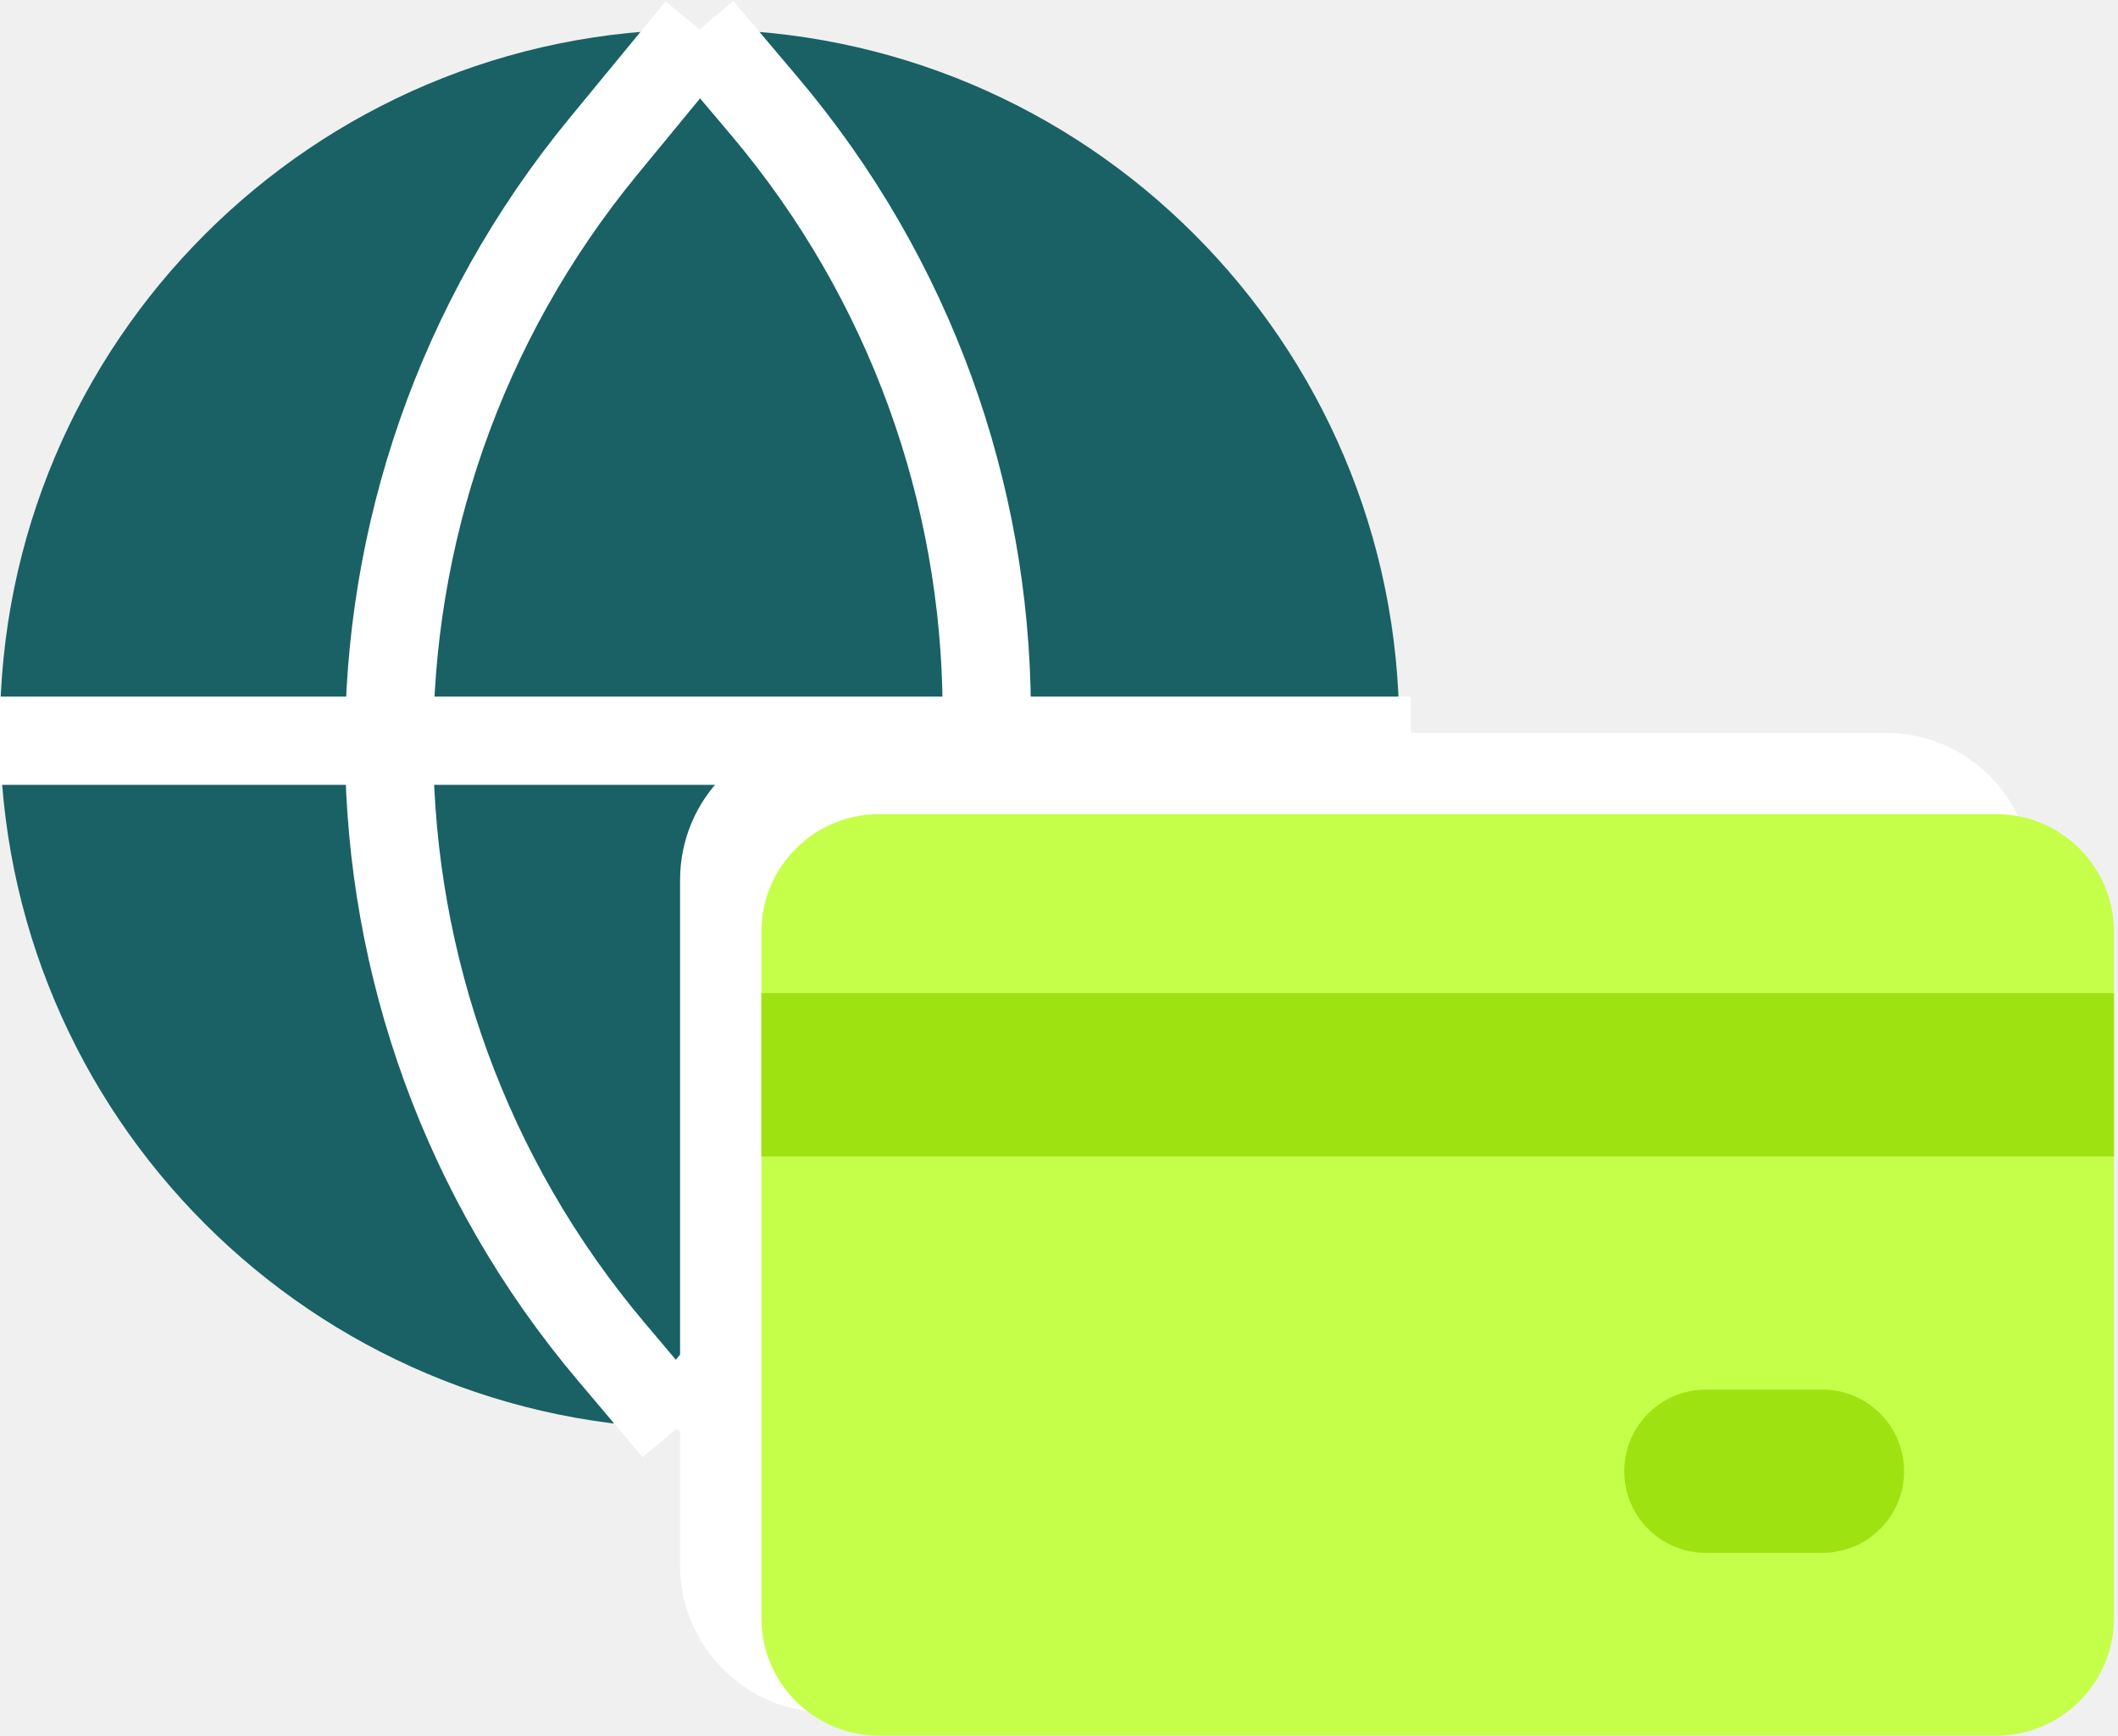
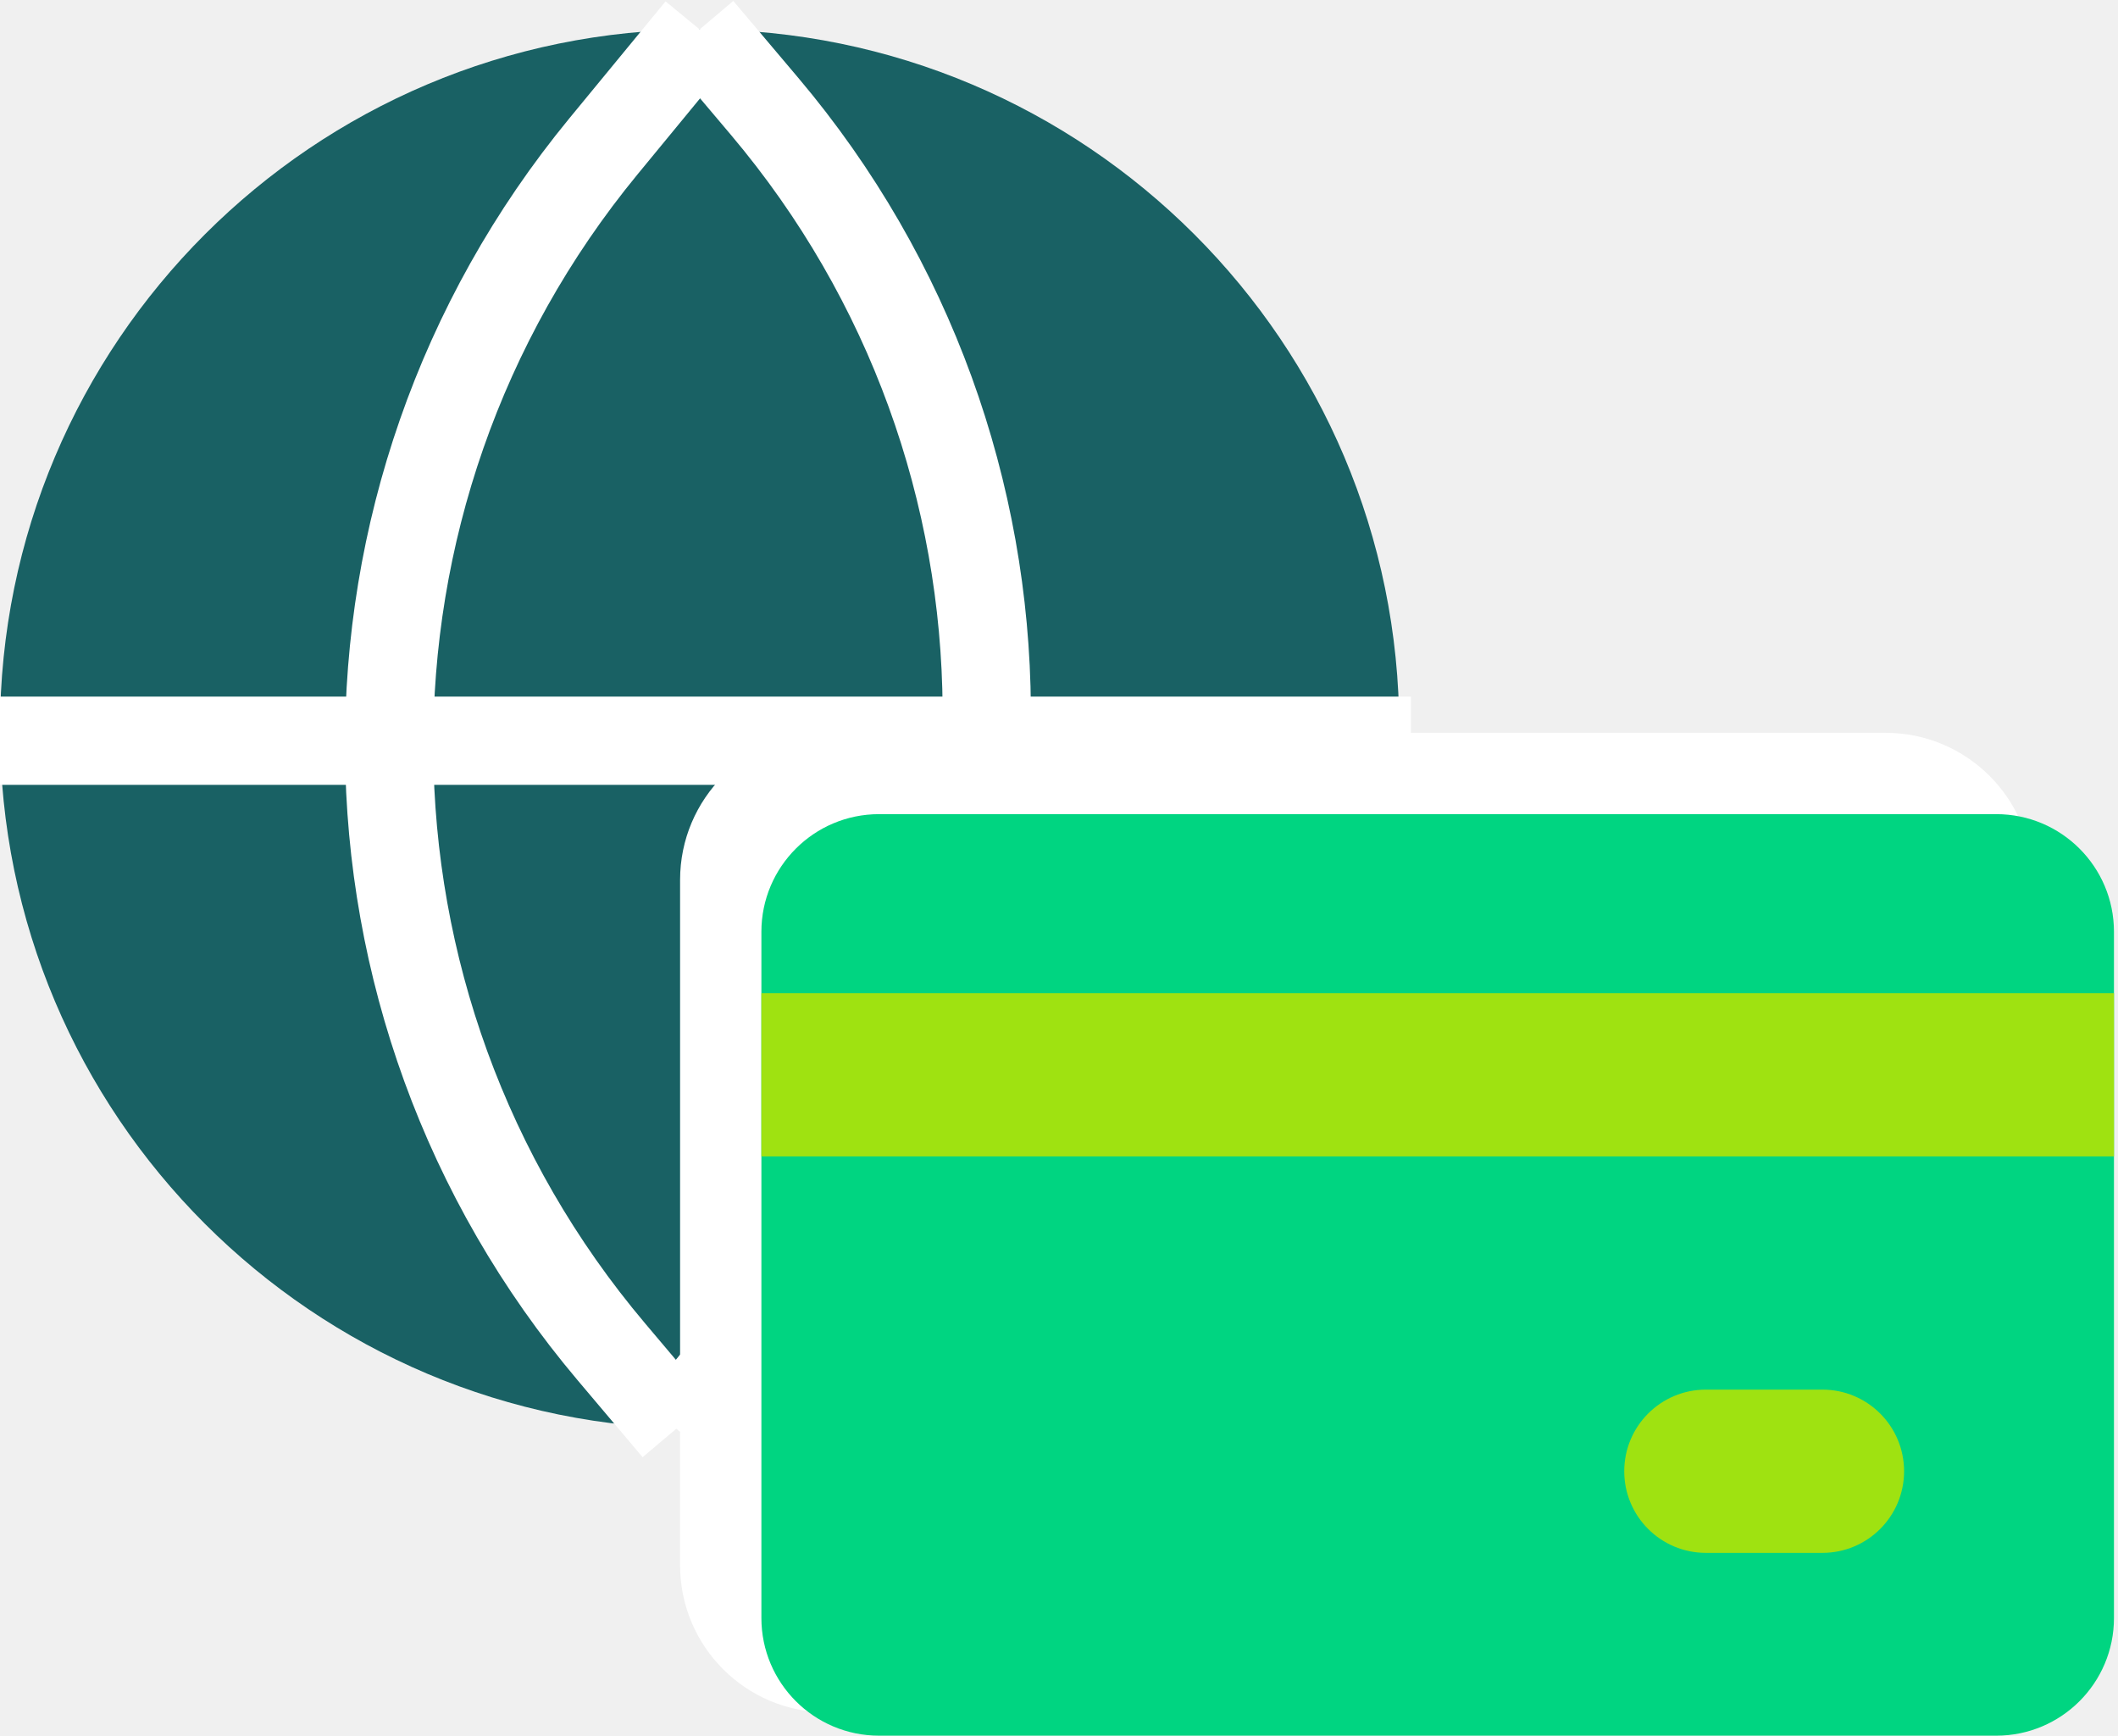
<svg xmlns="http://www.w3.org/2000/svg" width="72" height="59" viewBox="0 0 72 59" fill="none">
  <circle cx="23.783" cy="24.783" r="23.783" fill="#196164" />
  <path d="M23.784 1L20.515 4.973C10.699 16.907 10.812 34.15 20.784 45.953L22.991 48.566" stroke="white" stroke-width="3" />
  <path d="M22.99 48.566L26.258 44.592C36.074 32.659 35.961 15.416 25.989 3.612L23.782 1" stroke="white" stroke-width="3" />
  <path d="M0 25.179H47.962" stroke="white" stroke-width="3" />
  <rect x="23.119" y="24.911" width="45.98" height="33.296" rx="5" fill="white" />
-   <rect x="25.883" y="27.675" width="45.98" height="31.325" rx="4" fill="#C5FF4A" />
+   <rect x="25.883" y="27.675" width="45.98" height="31.325" rx="4" fill="#00d581" />
  <rect x="25.883" y="33.76" width="45.98" height="5.549" fill="#9FE211" />
  <rect x="55.215" y="47.237" width="9.513" height="5.549" rx="2.775" fill="#9FE211" />
</svg>
